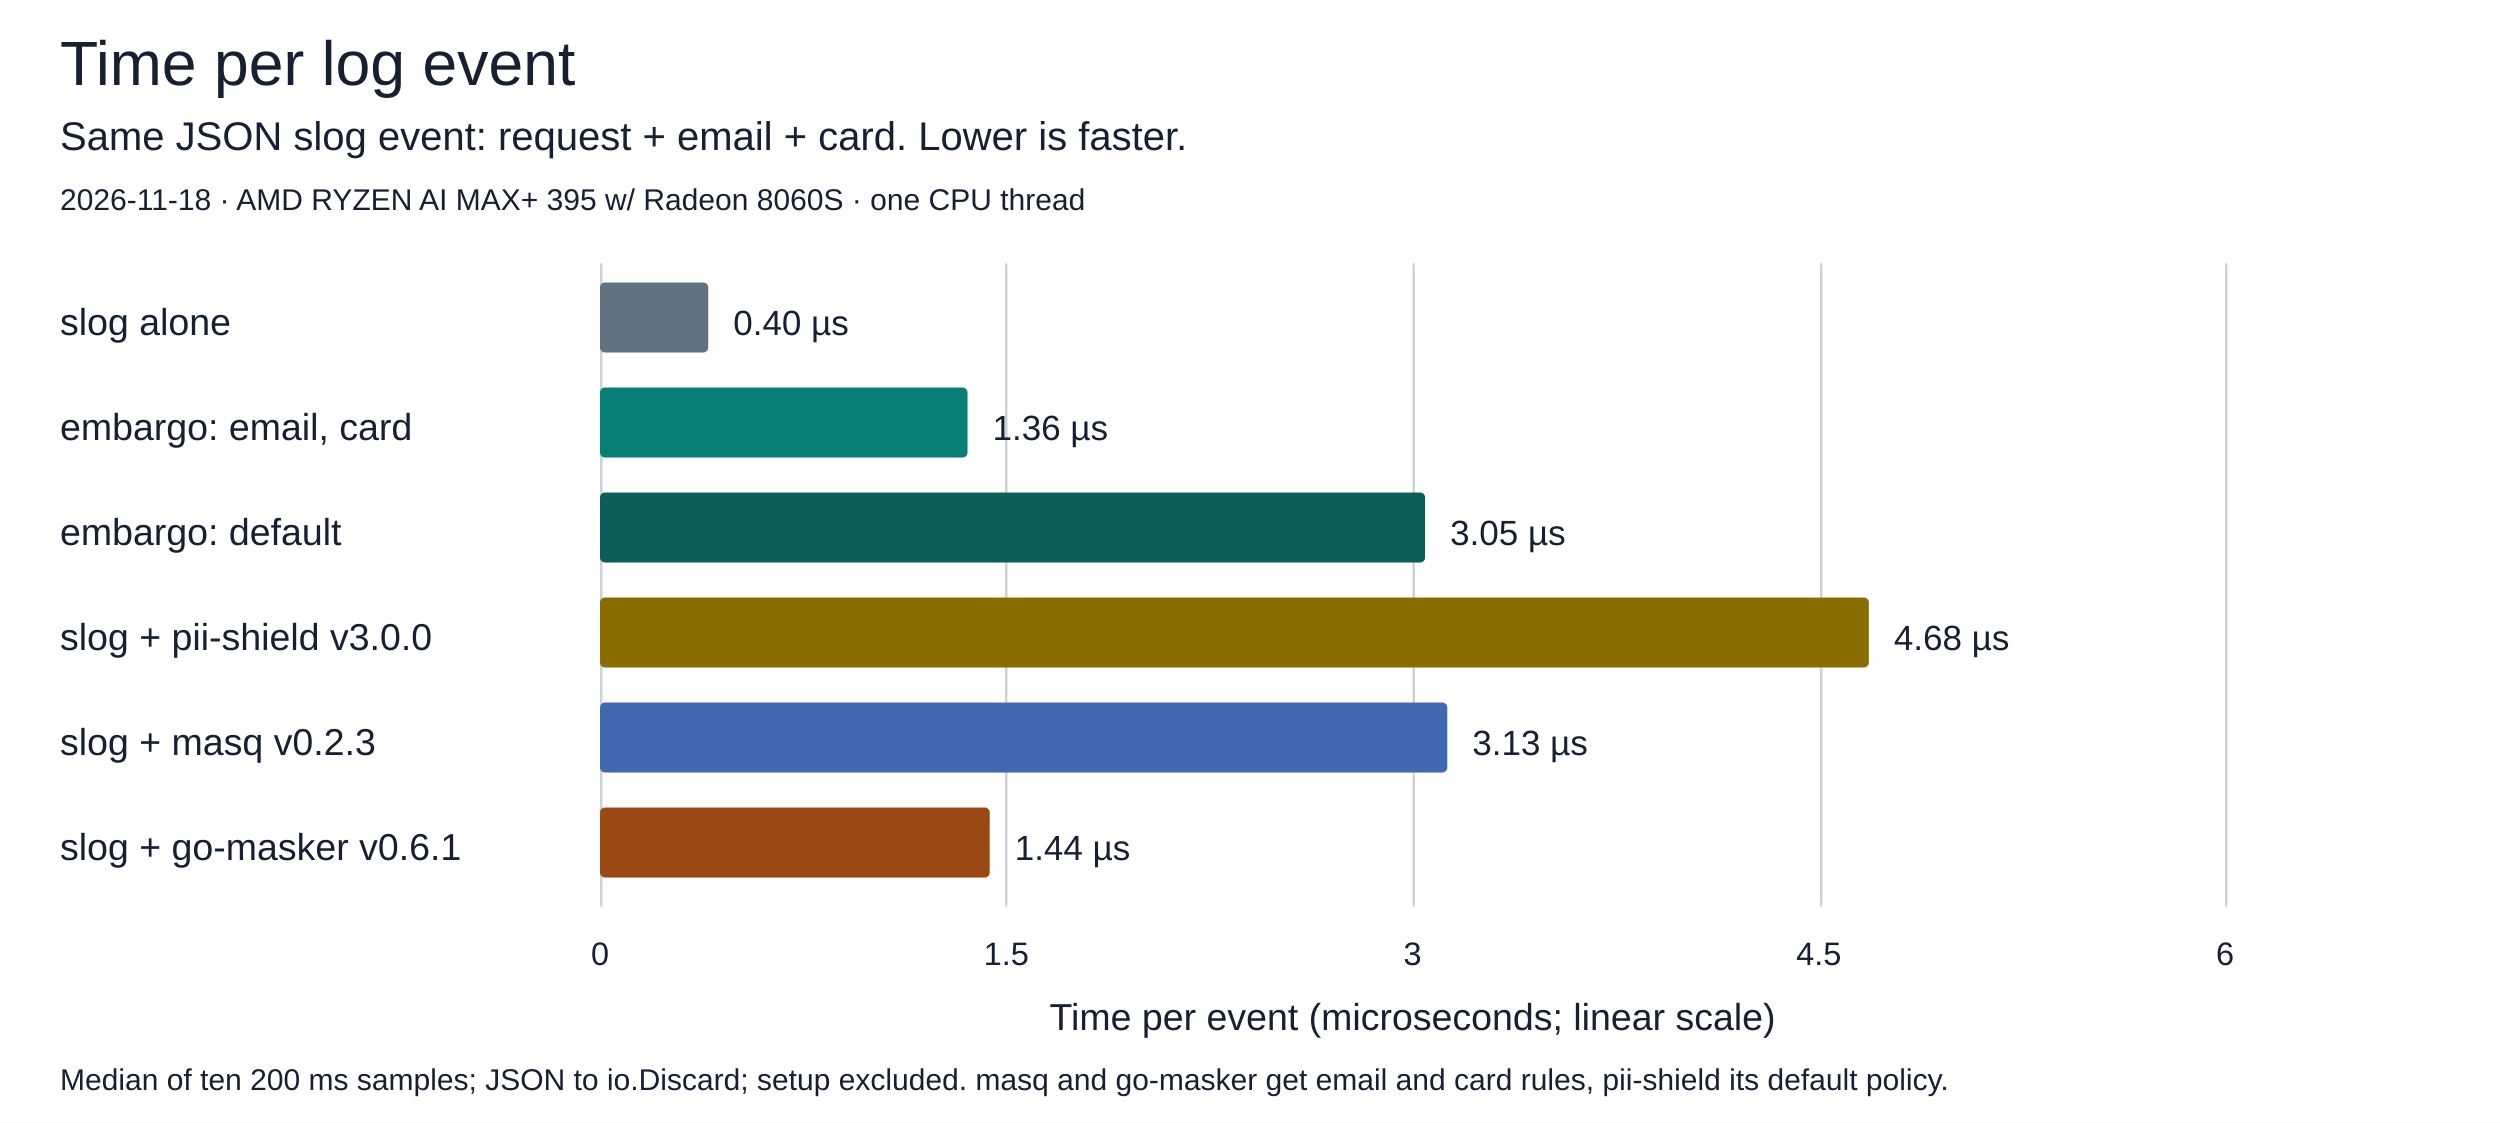
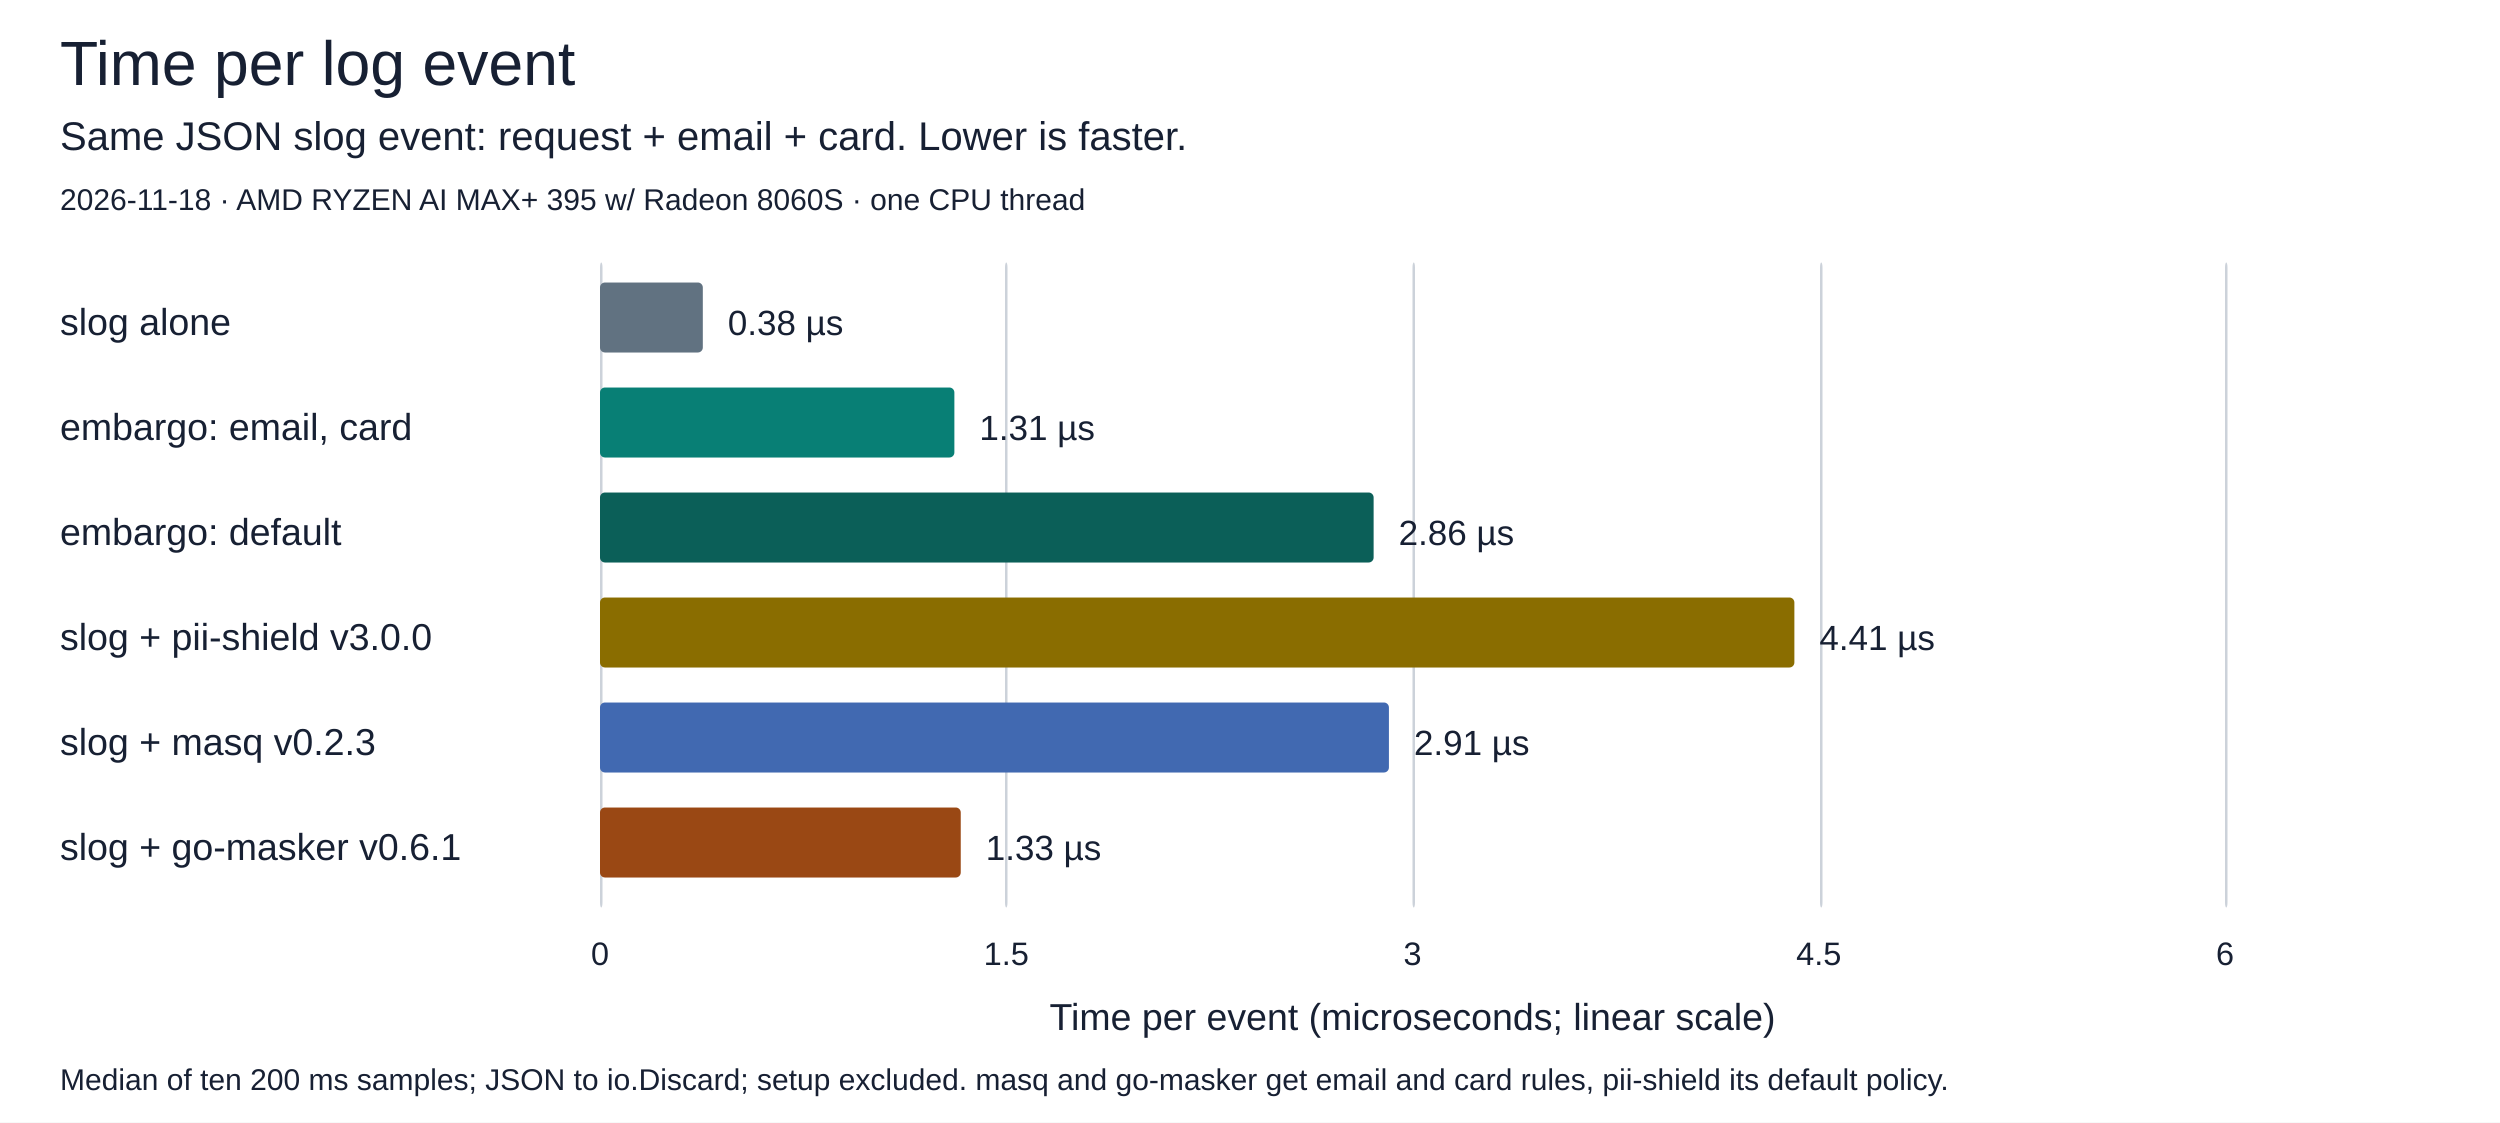
<svg xmlns="http://www.w3.org/2000/svg" width="1000" height="449" viewBox="0 0 1000 449" role="img">
  <rect width="100%" height="100%" fill="white" />
  <g font-family="Arial, sans-serif" font-size="15" fill="#172033">
    <text x="24" y="34" font-size="25" fill="#172033" text-anchor="start">Time per log event</text>
    <text x="24" y="60" font-size="16" fill="#172033" text-anchor="start">Same JSON slog event: request + email + card. Lower is faster.</text>
    <text x="24" y="84" font-size="12" fill="#172033" text-anchor="start">2026-11-18 · AMD RYZEN AI MAX+ 395 w/ Radeon 8060S · one CPU thread</text>
    <rect x="240" y="105" width="1.00" height="258" rx="2" fill="#ccd2da" />
    <text x="240.0" y="386" font-size="13" fill="#172033" text-anchor="middle">0</text>
    <rect x="402" y="105" width="1.00" height="258" rx="2" fill="#ccd2da" />
    <text x="402.5" y="386" font-size="13" fill="#172033" text-anchor="middle">1.5</text>
    <rect x="565" y="105" width="1.00" height="258" rx="2" fill="#ccd2da" />
    <text x="565.0" y="386" font-size="13" fill="#172033" text-anchor="middle">3</text>
    <rect x="728" y="105" width="1.00" height="258" rx="2" fill="#ccd2da" />
    <text x="727.5" y="386" font-size="13" fill="#172033" text-anchor="middle">4.5</text>
    <rect x="890" y="105" width="1.00" height="258" rx="2" fill="#ccd2da" />
    <text x="890.0" y="386" font-size="13" fill="#172033" text-anchor="middle">6</text>
    <text x="24" y="134" font-size="15" fill="#172033" text-anchor="start">slog alone</text>
-     <rect x="240" y="113" width="43.30" height="28" rx="2" fill="#617281" />
-     <text x="293.3" y="134" font-size="14" fill="#172033" text-anchor="start">0.40 µs</text>
+     <rect x="240" y="113" width="41.13" height="28" rx="2" fill="#617281" />
+     <text x="291.13" y="134" font-size="14" fill="#172033" text-anchor="start">0.38 µs</text>
    <text x="24" y="176" font-size="15" fill="#172033" text-anchor="start">embargo: email, card</text>
-     <rect x="240" y="155" width="147.01" height="28" rx="2" fill="#087f75" />
-     <text x="397.01" y="176" font-size="14" fill="#172033" text-anchor="start">1.36 µs</text>
+     <rect x="240" y="155" width="141.75" height="28" rx="2" fill="#087f75" />
+     <text x="391.75" y="176" font-size="14" fill="#172033" text-anchor="start">1.31 µs</text>
    <text x="24" y="218" font-size="15" fill="#172033" text-anchor="start">embargo: default</text>
-     <rect x="240" y="197" width="330.04" height="28" rx="2" fill="#0b5f58" />
-     <text x="580.04" y="218" font-size="14" fill="#172033" text-anchor="start">3.05 µs</text>
+     <rect x="240" y="197" width="309.45" height="28" rx="2" fill="#0b5f58" />
+     <text x="559.45" y="218" font-size="14" fill="#172033" text-anchor="start">2.86 µs</text>
    <text x="24" y="260" font-size="15" fill="#172033" text-anchor="start">slog + pii-shield v3.0.0</text>
-     <rect x="240" y="239" width="507.54" height="28" rx="2" fill="#8a6d00" />
-     <text x="757.54" y="260" font-size="14" fill="#172033" text-anchor="start">4.68 µs</text>
+     <rect x="240" y="239" width="477.75" height="28" rx="2" fill="#8a6d00" />
+     <text x="727.75" y="260" font-size="14" fill="#172033" text-anchor="start">4.41 µs</text>
    <text x="24" y="302" font-size="15" fill="#172033" text-anchor="start">slog + masq v0.2.3</text>
-     <rect x="240" y="281" width="338.92" height="28" rx="2" fill="#4169b1" />
-     <text x="588.92" y="302" font-size="14" fill="#172033" text-anchor="start">3.13 µs</text>
+     <rect x="240" y="281" width="315.57" height="28" rx="2" fill="#4169b1" />
+     <text x="565.58" y="302" font-size="14" fill="#172033" text-anchor="start">2.91 µs</text>
    <text x="24" y="344" font-size="15" fill="#172033" text-anchor="start">slog + go-masker v0.6.1</text>
-     <rect x="240" y="323" width="155.89" height="28" rx="2" fill="#9a4814" />
-     <text x="405.89" y="344" font-size="14" fill="#172033" text-anchor="start">1.44 µs</text>
+     <rect x="240" y="323" width="144.30" height="28" rx="2" fill="#9a4814" />
+     <text x="394.3" y="344" font-size="14" fill="#172033" text-anchor="start">1.33 µs</text>
    <text x="565.0" y="412" font-size="15" fill="#172033" text-anchor="middle">Time per event (microseconds; linear scale)</text>
    <text x="24" y="436" font-size="12" fill="#172033" text-anchor="start">Median of ten 200 ms samples; JSON to io.Discard; setup excluded. masq and go-masker get email and card rules, pii-shield its default policy.</text>
  </g>
</svg>
